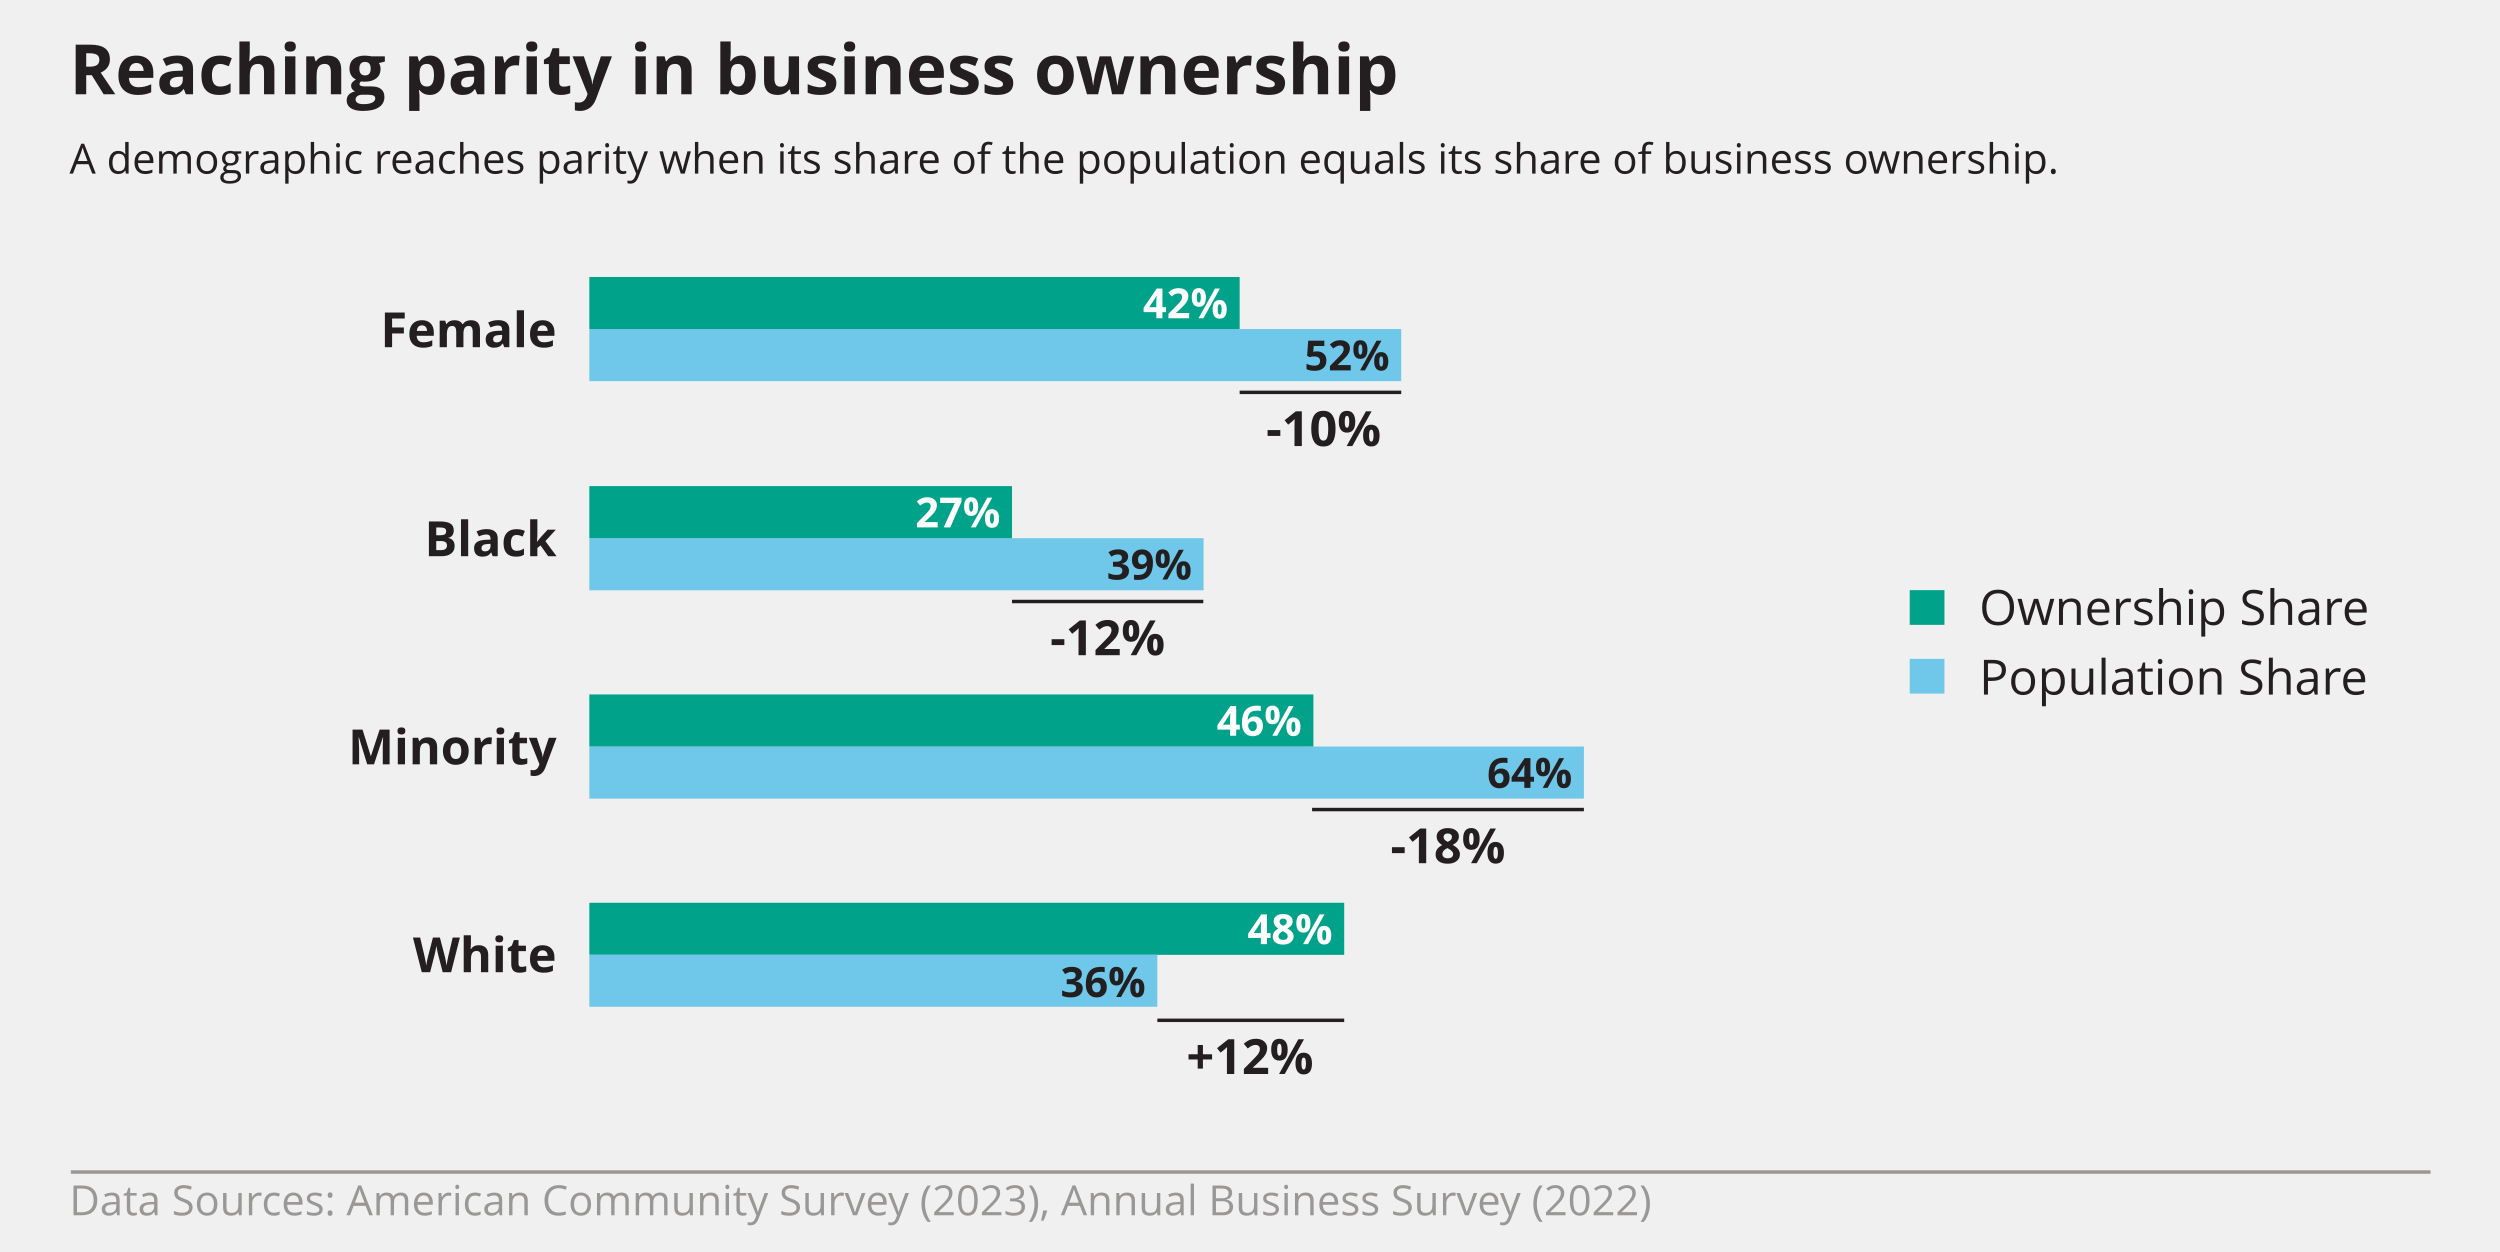
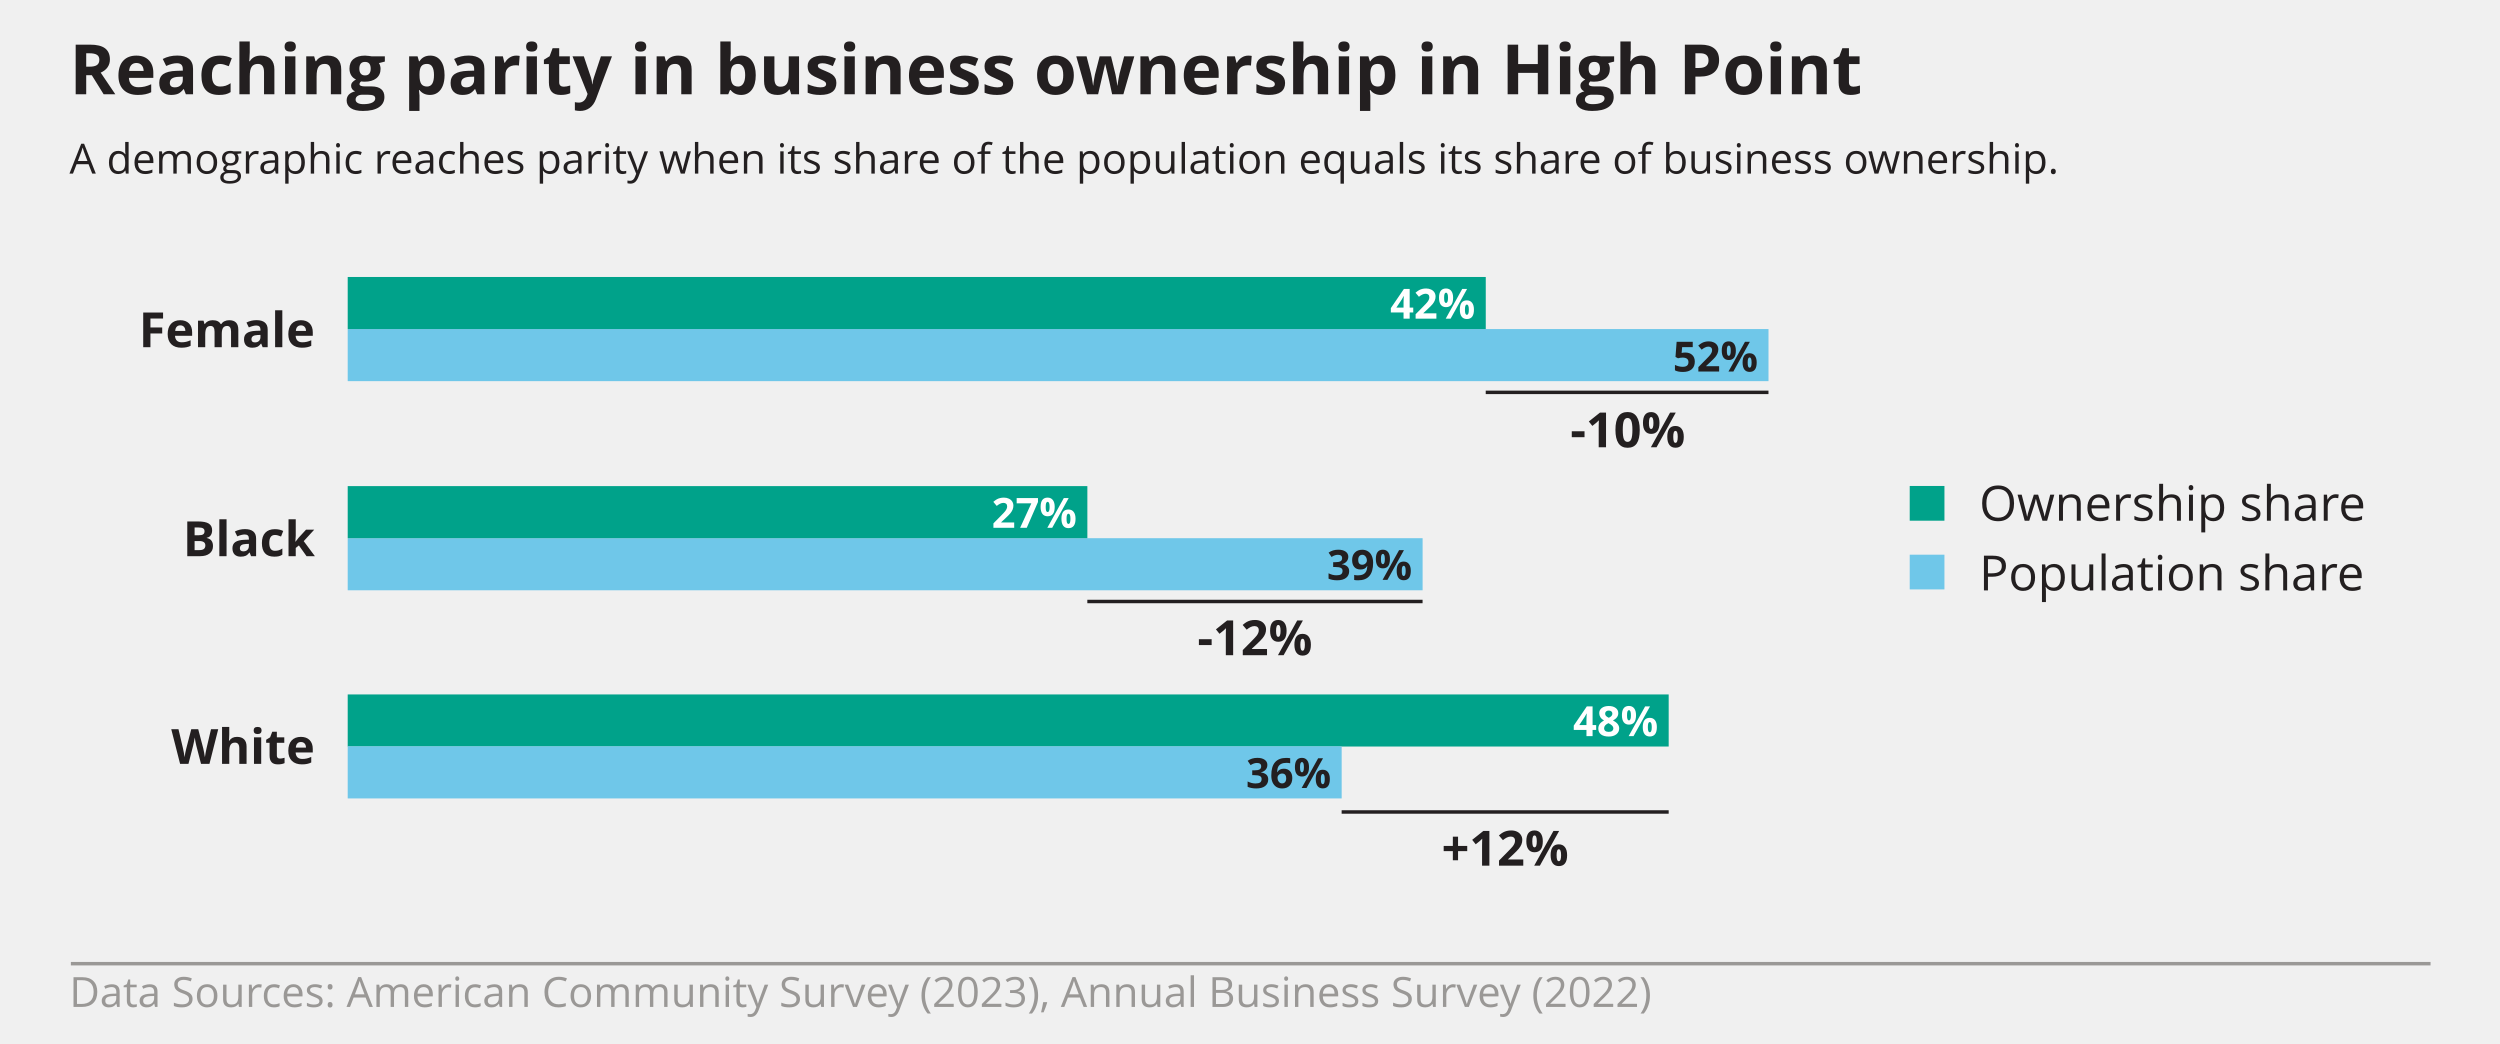
- <svg xmlns="http://www.w3.org/2000/svg" id="Layer_1" data-name="Layer 1" viewBox="0 0 720 360.4">
+ <svg xmlns="http://www.w3.org/2000/svg" id="Layer_1" data-name="Layer 1" viewBox="0 0 720 300.4">
  <defs>
    <style>
      .cls-1 {
        fill: #fff;
      }

      .cls-1, .cls-2, .cls-3, .cls-4 {
        font-family: OpenSans-Bold, 'Open Sans';
        font-weight: 700;
      }

      .cls-1, .cls-2, .cls-5, .cls-6 {
        font-size: 12px;
      }

      .cls-7 {
        stroke: #231f20;
      }

      .cls-7, .cls-8 {
        fill: none;
        stroke-miterlimit: 10;
      }

      .cls-9 {
        fill: #6fc7e9;
      }

      .cls-2, .cls-3, .cls-4, .cls-6, .cls-10 {
        fill: #231f20;
      }

      .cls-3, .cls-10 {
        font-size: 14px;
      }

      .cls-5 {
        fill: #9a9896;
      }

      .cls-5, .cls-6, .cls-10 {
        font-family: OpenSans, 'Open Sans';
      }

      .cls-11 {
        fill: #00a28a;
      }

      .cls-4 {
        font-size: 20px;
      }

      .cls-8 {
        stroke: #9a9896;
      }
    </style>
  </defs>
-   <text class="cls-3" transform="translate(118.92 280)">
+   <text class="cls-3" transform="translate(49.32 220)">
    <tspan x="0" y="0">White</tspan>
  </text>
+   <text class="cls-3" transform="translate(39.98 100)">
+     <tspan x="0" y="0">Female</tspan>
+   </text>
+   <text class="cls-3" transform="translate(52.67 160.18)">
+     <tspan x="0" y="0">Black</tspan>
+   </text>
+   <rect class="cls-11" x="100.14" y="200" width="380.44" height="15" />
+   <rect class="cls-9" x="100.14" y="214.95" width="286.26" height="15" />
+   <rect class="cls-9" x="100.14" y="94.77" width="409.19" height="15" />
+   <rect class="cls-9" x="100.14" y="155" width="309.57" height="15" />
+   <rect class="cls-11" x="100.14" y="79.77" width="327.76" height="15" />
+   <rect class="cls-11" x="100.14" y="140" width="213.02" height="15" />
  <text class="cls-4" transform="translate(20 27.14)">
-     <tspan x="0" y="0">Reaching parity in business ownership</tspan>
+     <tspan x="0" y="0">Reaching parity in business ownership in High Point</tspan>
  </text>
  <g>
-     <text class="cls-5" transform="translate(20 350)">
+     <text class="cls-5" transform="translate(20 290)">
      <tspan x="0" y="0">Data Sources: American Community Survey (2023), Annual Business Survey (2022) </tspan>
    </text>
-     <line class="cls-8" x1="20.41" y1="337.54" x2="700" y2="337.54" />
+     <line class="cls-8" x1="20.41" y1="277.54" x2="700" y2="277.54" />
  </g>
  <text class="cls-6" transform="translate(20 50)">
    <tspan x="0" y="0">A demographic reaches parity when its share of the population equals its share of business ownership.</tspan>
  </text>
-   <rect class="cls-11" x="169.73" y="260" width="217.4" height="15" />
-   <rect class="cls-9" x="169.73" y="274.95" width="163.58" height="15" />
-   <text class="cls-2" transform="translate(305.44 287.13)">
-     <tspan x="0" y="0">36%</tspan>
-   </text>
-   <text class="cls-3" transform="translate(341.69 309.31)">
+   <text class="cls-3" transform="translate(415.17 249.31)">
    <tspan x="0" y="0">+12%</tspan>
  </text>
-   <text class="cls-1" transform="translate(359.27 271.91)">
-     <tspan x="0" y="0">48%</tspan>
+   <text class="cls-10" transform="translate(570 149.97)">
+     <tspan x="0" y="0">Ownership share</tspan>
  </text>
-   <text class="cls-10" transform="translate(570 179.98)">
-     <tspan x="0" y="0">Ownership Share</tspan>
+   <text class="cls-10" transform="translate(570 170.04)">
+     <tspan x="0" y="0">Population share</tspan>
  </text>
-   <text class="cls-10" transform="translate(570 200.04)">
-     <tspan x="0" y="0">Population Share</tspan>
-   </text>
-   <rect class="cls-11" x="550" y="169.96" width="10" height="10" />
-   <polyline class="cls-9" points="550 199.75 560 199.75 560 189.75 550 189.75 550 199.75" />
-   <text class="cls-3" transform="translate(109.58 100)">
-     <tspan x="0" y="0">Female</tspan>
-   </text>
-   <text class="cls-3" transform="translate(122.26 160.18)">
-     <tspan x="0" y="0">Black</tspan>
-   </text>
-   <text class="cls-3" transform="translate(100.27 220.13)">
-     <tspan x="0" y="0">Minority</tspan>
-   </text>
-   <rect class="cls-9" x="169.73" y="94.77" width="233.82" height="15" />
-   <rect class="cls-9" x="169.73" y="155" width="176.9" height="15" />
-   <rect class="cls-9" x="169.73" y="215" width="286.43" height="15" />
-   <rect class="cls-11" x="169.73" y="200" width="208.53" height="15" />
-   <rect class="cls-11" x="169.73" y="79.77" width="187.29" height="15" />
-   <text class="cls-1" transform="translate(329.16 91.67)">
-     <tspan x="0" y="0">42%</tspan>
-   </text>
-   <text class="cls-2" transform="translate(375.69 106.67)">
-     <tspan x="0" y="0">52%</tspan>
-   </text>
-   <rect class="cls-11" x="169.73" y="140" width="121.73" height="15" />
-   <text class="cls-1" transform="translate(263.59 151.9)">
-     <tspan x="0" y="0">27%</tspan>
-   </text>
-   <text class="cls-2" transform="translate(318.76 166.9)">
-     <tspan x="0" y="0">39%</tspan>
-   </text>
-   <text class="cls-1" transform="translate(350.4 211.9)">
-     <tspan x="0" y="0">46%</tspan>
-   </text>
-   <text class="cls-2" transform="translate(428.29 226.9)">
-     <tspan x="0" y="0">64%</tspan>
-   </text>
-   <line class="cls-7" x1="333.31" y1="293.85" x2="387.13" y2="293.85" />
-   <text class="cls-3" transform="translate(400.46 248.61)">
-     <tspan x="0" y="0">-18%</tspan>
-   </text>
-   <line class="cls-7" x1="377.88" y1="233.15" x2="456.16" y2="233.15" />
-   <text class="cls-3" transform="translate(302.44 188.69)">
+   <rect class="cls-11" x="550" y="139.96" width="10" height="10" />
+   <polyline class="cls-9" points="550 169.75 560 169.75 560 159.75 550 159.75 550 169.75" />
+   <line class="cls-7" x1="386.39" y1="233.85" x2="480.58" y2="233.85" />
+   <text class="cls-3" transform="translate(344.86 188.69)">
    <tspan x="0" y="0">-12%</tspan>
  </text>
-   <line class="cls-7" x1="291.46" y1="173.23" x2="346.55" y2="173.23" />
-   <text class="cls-3" transform="translate(364.64 128.46)">
+   <line class="cls-7" x1="313.15" y1="173.23" x2="409.7" y2="173.23" />
+   <text class="cls-3" transform="translate(452.25 128.82)">
    <tspan x="0" y="0">-10%</tspan>
  </text>
-   <line class="cls-7" x1="357.02" y1="113" x2="403.55" y2="113" />
+   <line class="cls-7" x1="427.89" y1="113" x2="509.32" y2="113" />
+   <g>
+     <text class="cls-2" transform="translate(358.86 226.95)">
+       <tspan x="0" y="0">36%</tspan>
+     </text>
+     <text class="cls-1" transform="translate(400.36 91.77)">
+       <tspan x="0" y="0">42%</tspan>
+     </text>
+     <text class="cls-2" transform="translate(481.79 107)">
+       <tspan x="0" y="0">52%</tspan>
+     </text>
+     <text class="cls-1" transform="translate(285.62 152)">
+       <tspan x="0" y="0">27%</tspan>
+     </text>
+     <text class="cls-2" transform="translate(382.17 167)">
+       <tspan x="0" y="0">39%</tspan>
+     </text>
+     <text class="cls-1" transform="translate(453.04 212)">
+       <tspan x="0" y="0">48%</tspan>
+     </text>
+   </g>
</svg>
